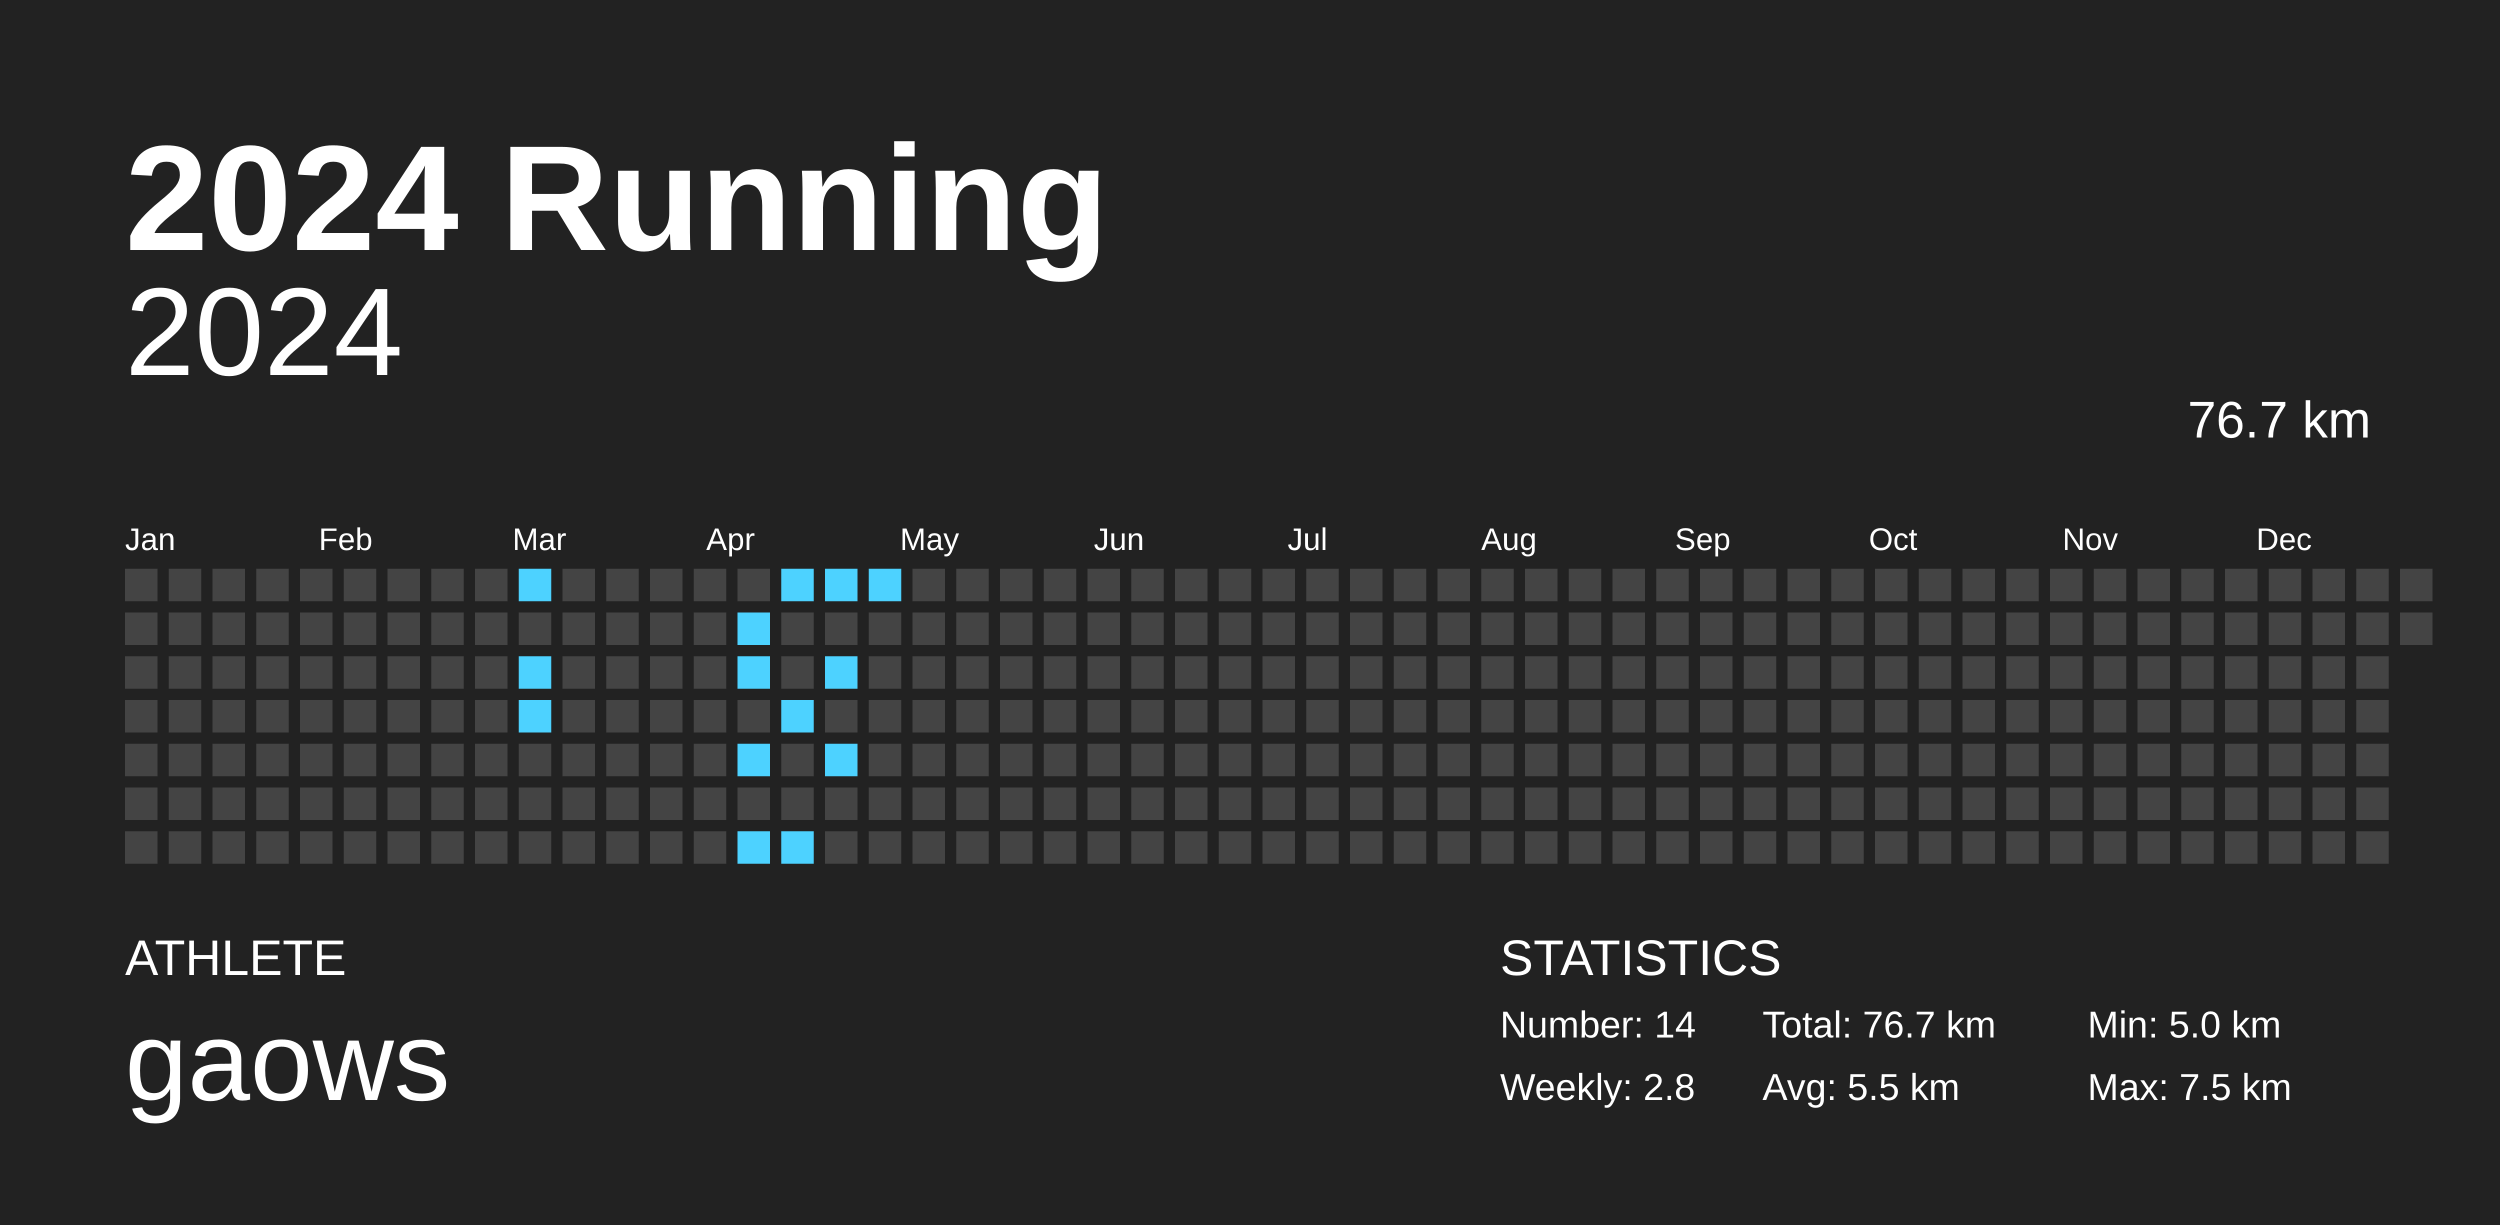
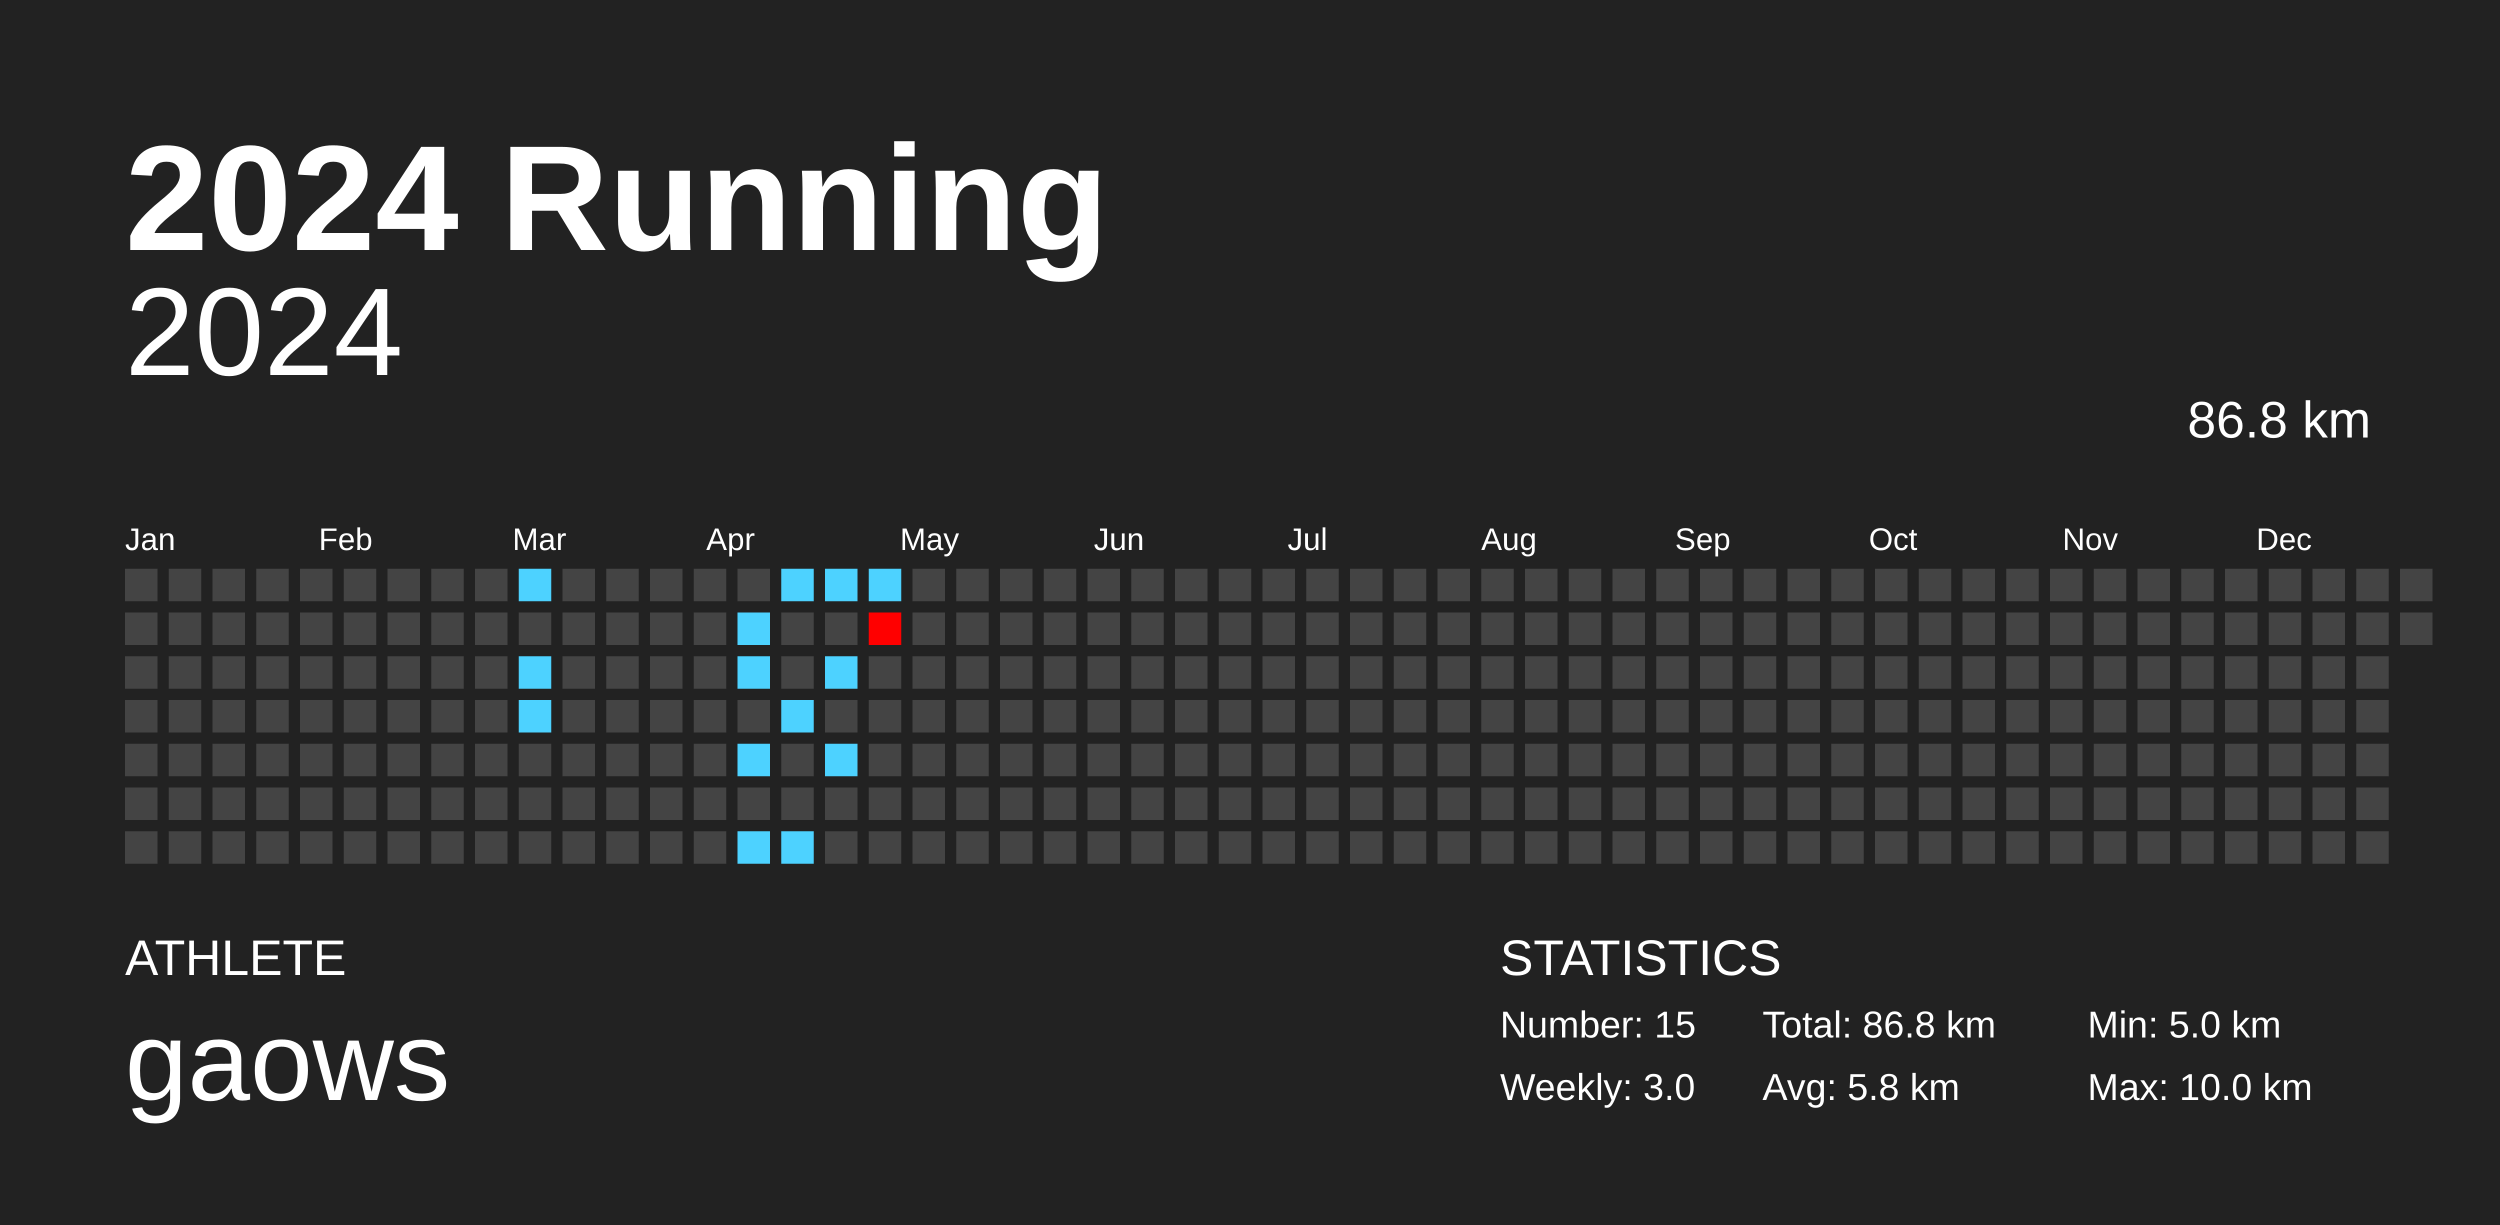
<svg xmlns="http://www.w3.org/2000/svg" baseProfile="full" height="98mm" version="1.1" viewBox="0,0,200,98" width="200mm">
  <defs />
  <rect fill="#222222" height="98" width="200" x="0" y="0" />
  <text fill="#FFFFFF" style="font-size:12px; font-family:Arial; font-weight:bold;" x="10" y="20">2024 Running</text>
  <text fill="#FFFFFF" style="font-size:4px; font-family:Arial" x="10" y="78">ATHLETE</text>
  <text fill="#FFFFFF" style="font-size:9px; font-family:Arial" x="10" y="88">gaows</text>
  <text fill="#FFFFFF" style="font-size:4px; font-family:Arial" x="120" y="78">STATISTICS</text>
-   <text fill="#FFFFFF" style="font-size:3px; font-family:Arial" x="120" y="83">Number: 14</text>
-   <text fill="#FFFFFF" style="font-size:3px; font-family:Arial" x="120" y="88">Weekly: 2.8</text>
-   <text fill="#FFFFFF" style="font-size:3px; font-family:Arial" x="141" y="83">Total: 76.7 km</text>
-   <text fill="#FFFFFF" style="font-size:3px; font-family:Arial" x="141" y="88">Avg: 5.5 km</text>
+   <text fill="#FFFFFF" style="font-size:3px; font-family:Arial" x="120" y="83">Number: 15</text>
+   <text fill="#FFFFFF" style="font-size:3px; font-family:Arial" x="120" y="88">Weekly: 3.0</text>
+   <text fill="#FFFFFF" style="font-size:3px; font-family:Arial" x="141" y="83">Total: 86.8 km</text>
+   <text fill="#FFFFFF" style="font-size:3px; font-family:Arial" x="141" y="88">Avg: 5.8 km</text>
  <text fill="#FFFFFF" style="font-size:3px; font-family:Arial" x="167" y="83">Min: 5.0 km</text>
-   <text fill="#FFFFFF" style="font-size:3px; font-family:Arial" x="167" y="88">Max: 7.5 km</text>
+   <text fill="#FFFFFF" style="font-size:3px; font-family:Arial" x="167" y="88">Max: 10.0 km</text>
  <text alignment-baseline="hanging" fill="#FFFFFF" style="font-size:10.0px; font-family:Arial;" x="10" y="30">2024</text>
-   <text alignment-baseline="hanging" fill="#FFFFFF" style="font-size:4.125px; font-family:Arial;" x="175" y="35">76.7 km</text>
+   <text alignment-baseline="hanging" fill="#FFFFFF" style="font-size:4.125px; font-family:Arial;" x="175" y="35">86.8 km</text>
  <text fill="#FFFFFF" style="font-size:2.5px; font-family:Arial" x="10.0" y="44">Jan</text>
  <text fill="#FFFFFF" style="font-size:2.5px; font-family:Arial" x="25.5" y="44">Feb</text>
  <text fill="#FFFFFF" style="font-size:2.5px; font-family:Arial" x="41.0" y="44">Mar</text>
  <text fill="#FFFFFF" style="font-size:2.5px; font-family:Arial" x="56.5" y="44">Apr</text>
  <text fill="#FFFFFF" style="font-size:2.5px; font-family:Arial" x="72.0" y="44">May</text>
  <text fill="#FFFFFF" style="font-size:2.5px; font-family:Arial" x="87.5" y="44">Jun</text>
  <text fill="#FFFFFF" style="font-size:2.5px; font-family:Arial" x="103.0" y="44">Jul</text>
  <text fill="#FFFFFF" style="font-size:2.5px; font-family:Arial" x="118.5" y="44">Aug</text>
  <text fill="#FFFFFF" style="font-size:2.5px; font-family:Arial" x="134.0" y="44">Sep</text>
  <text fill="#FFFFFF" style="font-size:2.5px; font-family:Arial" x="149.5" y="44">Oct</text>
  <text fill="#FFFFFF" style="font-size:2.5px; font-family:Arial" x="165.0" y="44">Nov</text>
  <text fill="#FFFFFF" style="font-size:2.5px; font-family:Arial" x="180.5" y="44">Dec</text>
  <rect fill="#444444" height="2.6" width="2.6" x="10.0" y="45.5" />
  <rect fill="#444444" height="2.6" width="2.6" x="10.0" y="49.0" />
  <rect fill="#444444" height="2.6" width="2.6" x="10.0" y="52.5" />
  <rect fill="#444444" height="2.6" width="2.6" x="10.0" y="56.0" />
  <rect fill="#444444" height="2.6" width="2.6" x="10.0" y="59.5" />
  <rect fill="#444444" height="2.6" width="2.6" x="10.0" y="63.0" />
  <rect fill="#444444" height="2.6" width="2.6" x="10.0" y="66.5" />
  <rect fill="#444444" height="2.6" width="2.6" x="13.5" y="45.5" />
  <rect fill="#444444" height="2.6" width="2.6" x="13.5" y="49.0" />
  <rect fill="#444444" height="2.6" width="2.6" x="13.5" y="52.5" />
  <rect fill="#444444" height="2.6" width="2.6" x="13.5" y="56.0" />
  <rect fill="#444444" height="2.6" width="2.6" x="13.5" y="59.5" />
  <rect fill="#444444" height="2.6" width="2.6" x="13.5" y="63.0" />
  <rect fill="#444444" height="2.6" width="2.6" x="13.5" y="66.5" />
  <rect fill="#444444" height="2.6" width="2.6" x="17.0" y="45.5" />
  <rect fill="#444444" height="2.6" width="2.6" x="17.0" y="49.0" />
  <rect fill="#444444" height="2.6" width="2.6" x="17.0" y="52.5" />
  <rect fill="#444444" height="2.6" width="2.6" x="17.0" y="56.0" />
  <rect fill="#444444" height="2.6" width="2.6" x="17.0" y="59.5" />
  <rect fill="#444444" height="2.6" width="2.6" x="17.0" y="63.0" />
  <rect fill="#444444" height="2.6" width="2.6" x="17.0" y="66.5" />
  <rect fill="#444444" height="2.6" width="2.6" x="20.5" y="45.5" />
  <rect fill="#444444" height="2.6" width="2.6" x="20.5" y="49.0" />
  <rect fill="#444444" height="2.6" width="2.6" x="20.5" y="52.5" />
  <rect fill="#444444" height="2.6" width="2.6" x="20.5" y="56.0" />
  <rect fill="#444444" height="2.6" width="2.6" x="20.5" y="59.5" />
  <rect fill="#444444" height="2.6" width="2.6" x="20.5" y="63.0" />
  <rect fill="#444444" height="2.6" width="2.6" x="20.5" y="66.5" />
  <rect fill="#444444" height="2.6" width="2.6" x="24.0" y="45.5" />
  <rect fill="#444444" height="2.6" width="2.6" x="24.0" y="49.0" />
  <rect fill="#444444" height="2.6" width="2.6" x="24.0" y="52.5" />
  <rect fill="#444444" height="2.6" width="2.6" x="24.0" y="56.0" />
  <rect fill="#444444" height="2.6" width="2.6" x="24.0" y="59.5" />
  <rect fill="#444444" height="2.6" width="2.6" x="24.0" y="63.0" />
  <rect fill="#444444" height="2.6" width="2.6" x="24.0" y="66.5" />
  <rect fill="#444444" height="2.6" width="2.6" x="27.5" y="45.5" />
  <rect fill="#444444" height="2.6" width="2.6" x="27.5" y="49.0" />
  <rect fill="#444444" height="2.6" width="2.6" x="27.5" y="52.5" />
  <rect fill="#444444" height="2.6" width="2.6" x="27.5" y="56.0" />
  <rect fill="#444444" height="2.6" width="2.6" x="27.5" y="59.5" />
  <rect fill="#444444" height="2.6" width="2.6" x="27.5" y="63.0" />
  <rect fill="#444444" height="2.6" width="2.6" x="27.5" y="66.5" />
  <rect fill="#444444" height="2.6" width="2.6" x="31.0" y="45.5" />
  <rect fill="#444444" height="2.6" width="2.6" x="31.0" y="49.0" />
  <rect fill="#444444" height="2.6" width="2.6" x="31.0" y="52.5" />
  <rect fill="#444444" height="2.6" width="2.6" x="31.0" y="56.0" />
  <rect fill="#444444" height="2.6" width="2.6" x="31.0" y="59.5" />
  <rect fill="#444444" height="2.6" width="2.6" x="31.0" y="63.0" />
  <rect fill="#444444" height="2.6" width="2.6" x="31.0" y="66.5" />
  <rect fill="#444444" height="2.6" width="2.6" x="34.5" y="45.5" />
  <rect fill="#444444" height="2.6" width="2.6" x="34.5" y="49.0" />
  <rect fill="#444444" height="2.6" width="2.6" x="34.5" y="52.5" />
  <rect fill="#444444" height="2.6" width="2.6" x="34.5" y="56.0" />
  <rect fill="#444444" height="2.6" width="2.6" x="34.5" y="59.5" />
  <rect fill="#444444" height="2.6" width="2.6" x="34.5" y="63.0" />
  <rect fill="#444444" height="2.6" width="2.6" x="34.5" y="66.5" />
  <rect fill="#444444" height="2.6" width="2.6" x="38.0" y="45.5" />
  <rect fill="#444444" height="2.6" width="2.6" x="38.0" y="49.0" />
  <rect fill="#444444" height="2.6" width="2.6" x="38.0" y="52.5" />
  <rect fill="#444444" height="2.6" width="2.6" x="38.0" y="56.0" />
  <rect fill="#444444" height="2.6" width="2.6" x="38.0" y="59.5" />
  <rect fill="#444444" height="2.6" width="2.6" x="38.0" y="63.0" />
  <rect fill="#444444" height="2.6" width="2.6" x="38.0" y="66.5" />
  <rect fill="#4dd2ff" height="2.6" width="2.6" x="41.5" y="45.5" />
  <rect fill="#444444" height="2.6" width="2.6" x="41.5" y="49.0" />
  <rect fill="#4dd2ff" height="2.6" width="2.6" x="41.5" y="52.5" />
  <rect fill="#4dd2ff" height="2.6" width="2.6" x="41.5" y="56.0" />
  <rect fill="#444444" height="2.6" width="2.6" x="41.5" y="59.5" />
  <rect fill="#444444" height="2.6" width="2.6" x="41.5" y="63.0" />
  <rect fill="#444444" height="2.6" width="2.6" x="41.5" y="66.5" />
  <rect fill="#444444" height="2.6" width="2.6" x="45.0" y="45.5" />
  <rect fill="#444444" height="2.6" width="2.6" x="45.0" y="49.0" />
  <rect fill="#444444" height="2.6" width="2.6" x="45.0" y="52.5" />
  <rect fill="#444444" height="2.6" width="2.6" x="45.0" y="56.0" />
  <rect fill="#444444" height="2.6" width="2.6" x="45.0" y="59.5" />
  <rect fill="#444444" height="2.6" width="2.6" x="45.0" y="63.0" />
  <rect fill="#444444" height="2.6" width="2.6" x="45.0" y="66.5" />
  <rect fill="#444444" height="2.6" width="2.6" x="48.5" y="45.5" />
  <rect fill="#444444" height="2.6" width="2.6" x="48.5" y="49.0" />
  <rect fill="#444444" height="2.6" width="2.6" x="48.5" y="52.5" />
  <rect fill="#444444" height="2.6" width="2.6" x="48.5" y="56.0" />
  <rect fill="#444444" height="2.6" width="2.6" x="48.5" y="59.5" />
  <rect fill="#444444" height="2.6" width="2.6" x="48.5" y="63.0" />
  <rect fill="#444444" height="2.6" width="2.6" x="48.5" y="66.5" />
  <rect fill="#444444" height="2.6" width="2.6" x="52.0" y="45.5" />
  <rect fill="#444444" height="2.6" width="2.6" x="52.0" y="49.0" />
  <rect fill="#444444" height="2.6" width="2.6" x="52.0" y="52.5" />
  <rect fill="#444444" height="2.6" width="2.6" x="52.0" y="56.0" />
  <rect fill="#444444" height="2.6" width="2.6" x="52.0" y="59.5" />
  <rect fill="#444444" height="2.6" width="2.6" x="52.0" y="63.0" />
  <rect fill="#444444" height="2.6" width="2.6" x="52.0" y="66.5" />
  <rect fill="#444444" height="2.6" width="2.6" x="55.5" y="45.5" />
  <rect fill="#444444" height="2.6" width="2.6" x="55.5" y="49.0" />
  <rect fill="#444444" height="2.6" width="2.6" x="55.5" y="52.5" />
  <rect fill="#444444" height="2.6" width="2.6" x="55.5" y="56.0" />
  <rect fill="#444444" height="2.6" width="2.6" x="55.5" y="59.5" />
  <rect fill="#444444" height="2.6" width="2.6" x="55.5" y="63.0" />
  <rect fill="#444444" height="2.6" width="2.6" x="55.5" y="66.5" />
  <rect fill="#444444" height="2.6" width="2.6" x="59.0" y="45.5" />
  <rect fill="#4dd2ff" height="2.6" width="2.6" x="59.0" y="49.0" />
  <rect fill="#4dd2ff" height="2.6" width="2.6" x="59.0" y="52.5" />
  <rect fill="#444444" height="2.6" width="2.6" x="59.0" y="56.0" />
  <rect fill="#4dd2ff" height="2.6" width="2.6" x="59.0" y="59.5" />
  <rect fill="#444444" height="2.6" width="2.6" x="59.0" y="63.0" />
  <rect fill="#4dd2ff" height="2.6" width="2.6" x="59.0" y="66.5" />
  <rect fill="#4dd2ff" height="2.6" width="2.6" x="62.5" y="45.5" />
  <rect fill="#444444" height="2.6" width="2.6" x="62.5" y="49.0" />
  <rect fill="#444444" height="2.6" width="2.6" x="62.5" y="52.5" />
  <rect fill="#4dd2ff" height="2.6" width="2.6" x="62.5" y="56.0" />
  <rect fill="#444444" height="2.6" width="2.6" x="62.5" y="59.5" />
  <rect fill="#444444" height="2.6" width="2.6" x="62.5" y="63.0" />
  <rect fill="#4dd2ff" height="2.6" width="2.6" x="62.5" y="66.5" />
  <rect fill="#4dd2ff" height="2.6" width="2.6" x="66.0" y="45.5" />
  <rect fill="#444444" height="2.6" width="2.6" x="66.0" y="49.0" />
  <rect fill="#4dd2ff" height="2.6" width="2.6" x="66.0" y="52.5" />
  <rect fill="#444444" height="2.6" width="2.6" x="66.0" y="56.0" />
  <rect fill="#4dd2ff" height="2.6" width="2.6" x="66.0" y="59.5" />
  <rect fill="#444444" height="2.6" width="2.6" x="66.0" y="63.0" />
  <rect fill="#444444" height="2.6" width="2.6" x="66.0" y="66.5" />
  <rect fill="#4dd2ff" height="2.6" width="2.6" x="69.5" y="45.5" />
-   <rect fill="#444444" height="2.6" width="2.6" x="69.5" y="49.0" />
+   <rect fill="#ff0000" height="2.6" width="2.6" x="69.5" y="49.0" />
  <rect fill="#444444" height="2.6" width="2.6" x="69.5" y="52.5" />
  <rect fill="#444444" height="2.6" width="2.6" x="69.5" y="56.0" />
  <rect fill="#444444" height="2.6" width="2.6" x="69.5" y="59.5" />
  <rect fill="#444444" height="2.6" width="2.6" x="69.5" y="63.0" />
  <rect fill="#444444" height="2.6" width="2.6" x="69.5" y="66.5" />
  <rect fill="#444444" height="2.6" width="2.6" x="73.0" y="45.5" />
  <rect fill="#444444" height="2.6" width="2.6" x="73.0" y="49.0" />
  <rect fill="#444444" height="2.6" width="2.6" x="73.0" y="52.5" />
  <rect fill="#444444" height="2.6" width="2.6" x="73.0" y="56.0" />
  <rect fill="#444444" height="2.6" width="2.6" x="73.0" y="59.5" />
  <rect fill="#444444" height="2.6" width="2.6" x="73.0" y="63.0" />
  <rect fill="#444444" height="2.6" width="2.6" x="73.0" y="66.5" />
  <rect fill="#444444" height="2.6" width="2.6" x="76.5" y="45.5" />
  <rect fill="#444444" height="2.6" width="2.6" x="76.5" y="49.0" />
  <rect fill="#444444" height="2.6" width="2.6" x="76.5" y="52.5" />
  <rect fill="#444444" height="2.6" width="2.6" x="76.5" y="56.0" />
  <rect fill="#444444" height="2.6" width="2.6" x="76.5" y="59.5" />
  <rect fill="#444444" height="2.6" width="2.6" x="76.5" y="63.0" />
  <rect fill="#444444" height="2.6" width="2.6" x="76.5" y="66.5" />
  <rect fill="#444444" height="2.6" width="2.6" x="80.0" y="45.5" />
  <rect fill="#444444" height="2.6" width="2.6" x="80.0" y="49.0" />
  <rect fill="#444444" height="2.6" width="2.6" x="80.0" y="52.5" />
  <rect fill="#444444" height="2.6" width="2.6" x="80.0" y="56.0" />
  <rect fill="#444444" height="2.6" width="2.6" x="80.0" y="59.5" />
  <rect fill="#444444" height="2.6" width="2.6" x="80.0" y="63.0" />
  <rect fill="#444444" height="2.6" width="2.6" x="80.0" y="66.5" />
  <rect fill="#444444" height="2.6" width="2.6" x="83.5" y="45.5" />
  <rect fill="#444444" height="2.6" width="2.6" x="83.5" y="49.0" />
  <rect fill="#444444" height="2.6" width="2.6" x="83.5" y="52.5" />
  <rect fill="#444444" height="2.6" width="2.6" x="83.5" y="56.0" />
  <rect fill="#444444" height="2.6" width="2.6" x="83.5" y="59.5" />
  <rect fill="#444444" height="2.6" width="2.6" x="83.5" y="63.0" />
  <rect fill="#444444" height="2.6" width="2.6" x="83.5" y="66.5" />
  <rect fill="#444444" height="2.6" width="2.6" x="87.0" y="45.5" />
  <rect fill="#444444" height="2.6" width="2.6" x="87.0" y="49.0" />
  <rect fill="#444444" height="2.6" width="2.6" x="87.0" y="52.5" />
  <rect fill="#444444" height="2.6" width="2.6" x="87.0" y="56.0" />
  <rect fill="#444444" height="2.6" width="2.6" x="87.0" y="59.5" />
  <rect fill="#444444" height="2.6" width="2.6" x="87.0" y="63.0" />
  <rect fill="#444444" height="2.6" width="2.6" x="87.0" y="66.5" />
  <rect fill="#444444" height="2.6" width="2.6" x="90.5" y="45.5" />
  <rect fill="#444444" height="2.6" width="2.6" x="90.5" y="49.0" />
  <rect fill="#444444" height="2.6" width="2.6" x="90.5" y="52.5" />
  <rect fill="#444444" height="2.6" width="2.6" x="90.5" y="56.0" />
  <rect fill="#444444" height="2.6" width="2.6" x="90.5" y="59.5" />
  <rect fill="#444444" height="2.6" width="2.6" x="90.5" y="63.0" />
  <rect fill="#444444" height="2.6" width="2.6" x="90.5" y="66.5" />
  <rect fill="#444444" height="2.6" width="2.6" x="94.0" y="45.5" />
  <rect fill="#444444" height="2.6" width="2.6" x="94.0" y="49.0" />
  <rect fill="#444444" height="2.6" width="2.6" x="94.0" y="52.5" />
  <rect fill="#444444" height="2.6" width="2.6" x="94.0" y="56.0" />
  <rect fill="#444444" height="2.6" width="2.6" x="94.0" y="59.5" />
  <rect fill="#444444" height="2.6" width="2.6" x="94.0" y="63.0" />
  <rect fill="#444444" height="2.6" width="2.6" x="94.0" y="66.5" />
  <rect fill="#444444" height="2.6" width="2.6" x="97.5" y="45.5" />
  <rect fill="#444444" height="2.6" width="2.6" x="97.5" y="49.0" />
  <rect fill="#444444" height="2.6" width="2.6" x="97.5" y="52.5" />
  <rect fill="#444444" height="2.6" width="2.6" x="97.5" y="56.0" />
  <rect fill="#444444" height="2.6" width="2.6" x="97.5" y="59.5" />
  <rect fill="#444444" height="2.6" width="2.6" x="97.5" y="63.0" />
  <rect fill="#444444" height="2.6" width="2.6" x="97.5" y="66.5" />
  <rect fill="#444444" height="2.6" width="2.6" x="101.0" y="45.5" />
  <rect fill="#444444" height="2.6" width="2.6" x="101.0" y="49.0" />
  <rect fill="#444444" height="2.6" width="2.6" x="101.0" y="52.5" />
  <rect fill="#444444" height="2.6" width="2.6" x="101.0" y="56.0" />
  <rect fill="#444444" height="2.6" width="2.6" x="101.0" y="59.5" />
  <rect fill="#444444" height="2.6" width="2.6" x="101.0" y="63.0" />
  <rect fill="#444444" height="2.6" width="2.6" x="101.0" y="66.5" />
  <rect fill="#444444" height="2.6" width="2.6" x="104.5" y="45.5" />
  <rect fill="#444444" height="2.6" width="2.6" x="104.5" y="49.0" />
  <rect fill="#444444" height="2.6" width="2.6" x="104.5" y="52.5" />
  <rect fill="#444444" height="2.6" width="2.6" x="104.5" y="56.0" />
  <rect fill="#444444" height="2.6" width="2.6" x="104.5" y="59.5" />
  <rect fill="#444444" height="2.6" width="2.6" x="104.5" y="63.0" />
  <rect fill="#444444" height="2.6" width="2.6" x="104.5" y="66.5" />
  <rect fill="#444444" height="2.6" width="2.6" x="108.0" y="45.5" />
  <rect fill="#444444" height="2.6" width="2.6" x="108.0" y="49.0" />
  <rect fill="#444444" height="2.6" width="2.6" x="108.0" y="52.5" />
  <rect fill="#444444" height="2.6" width="2.6" x="108.0" y="56.0" />
  <rect fill="#444444" height="2.6" width="2.6" x="108.0" y="59.5" />
  <rect fill="#444444" height="2.6" width="2.6" x="108.0" y="63.0" />
  <rect fill="#444444" height="2.6" width="2.6" x="108.0" y="66.5" />
  <rect fill="#444444" height="2.6" width="2.6" x="111.5" y="45.5" />
  <rect fill="#444444" height="2.6" width="2.6" x="111.5" y="49.0" />
  <rect fill="#444444" height="2.6" width="2.6" x="111.5" y="52.5" />
  <rect fill="#444444" height="2.6" width="2.6" x="111.5" y="56.0" />
  <rect fill="#444444" height="2.6" width="2.6" x="111.5" y="59.5" />
  <rect fill="#444444" height="2.6" width="2.6" x="111.5" y="63.0" />
  <rect fill="#444444" height="2.6" width="2.6" x="111.5" y="66.5" />
  <rect fill="#444444" height="2.6" width="2.6" x="115.0" y="45.5" />
  <rect fill="#444444" height="2.6" width="2.6" x="115.0" y="49.0" />
  <rect fill="#444444" height="2.6" width="2.6" x="115.0" y="52.5" />
  <rect fill="#444444" height="2.6" width="2.6" x="115.0" y="56.0" />
  <rect fill="#444444" height="2.6" width="2.6" x="115.0" y="59.5" />
  <rect fill="#444444" height="2.6" width="2.6" x="115.0" y="63.0" />
  <rect fill="#444444" height="2.6" width="2.6" x="115.0" y="66.5" />
  <rect fill="#444444" height="2.6" width="2.6" x="118.5" y="45.5" />
  <rect fill="#444444" height="2.6" width="2.6" x="118.5" y="49.0" />
  <rect fill="#444444" height="2.6" width="2.6" x="118.5" y="52.5" />
  <rect fill="#444444" height="2.6" width="2.6" x="118.5" y="56.0" />
  <rect fill="#444444" height="2.6" width="2.6" x="118.5" y="59.5" />
  <rect fill="#444444" height="2.6" width="2.6" x="118.5" y="63.0" />
  <rect fill="#444444" height="2.6" width="2.6" x="118.5" y="66.5" />
  <rect fill="#444444" height="2.6" width="2.6" x="122.0" y="45.5" />
  <rect fill="#444444" height="2.6" width="2.6" x="122.0" y="49.0" />
  <rect fill="#444444" height="2.6" width="2.6" x="122.0" y="52.5" />
  <rect fill="#444444" height="2.6" width="2.6" x="122.0" y="56.0" />
  <rect fill="#444444" height="2.6" width="2.6" x="122.0" y="59.5" />
  <rect fill="#444444" height="2.6" width="2.6" x="122.0" y="63.0" />
  <rect fill="#444444" height="2.6" width="2.6" x="122.0" y="66.5" />
  <rect fill="#444444" height="2.6" width="2.6" x="125.5" y="45.5" />
  <rect fill="#444444" height="2.6" width="2.6" x="125.5" y="49.0" />
  <rect fill="#444444" height="2.6" width="2.6" x="125.5" y="52.5" />
  <rect fill="#444444" height="2.6" width="2.6" x="125.5" y="56.0" />
  <rect fill="#444444" height="2.6" width="2.6" x="125.5" y="59.5" />
  <rect fill="#444444" height="2.6" width="2.6" x="125.5" y="63.0" />
  <rect fill="#444444" height="2.6" width="2.6" x="125.5" y="66.5" />
  <rect fill="#444444" height="2.6" width="2.6" x="129.0" y="45.5" />
  <rect fill="#444444" height="2.6" width="2.6" x="129.0" y="49.0" />
  <rect fill="#444444" height="2.6" width="2.6" x="129.0" y="52.5" />
  <rect fill="#444444" height="2.6" width="2.6" x="129.0" y="56.0" />
  <rect fill="#444444" height="2.6" width="2.6" x="129.0" y="59.5" />
  <rect fill="#444444" height="2.6" width="2.6" x="129.0" y="63.0" />
  <rect fill="#444444" height="2.6" width="2.6" x="129.0" y="66.5" />
  <rect fill="#444444" height="2.6" width="2.6" x="132.5" y="45.5" />
  <rect fill="#444444" height="2.6" width="2.6" x="132.5" y="49.0" />
  <rect fill="#444444" height="2.6" width="2.6" x="132.5" y="52.5" />
  <rect fill="#444444" height="2.6" width="2.6" x="132.5" y="56.0" />
  <rect fill="#444444" height="2.6" width="2.6" x="132.5" y="59.5" />
  <rect fill="#444444" height="2.6" width="2.6" x="132.5" y="63.0" />
  <rect fill="#444444" height="2.6" width="2.6" x="132.5" y="66.5" />
  <rect fill="#444444" height="2.6" width="2.6" x="136.0" y="45.5" />
  <rect fill="#444444" height="2.6" width="2.6" x="136.0" y="49.0" />
  <rect fill="#444444" height="2.6" width="2.6" x="136.0" y="52.5" />
  <rect fill="#444444" height="2.6" width="2.6" x="136.0" y="56.0" />
  <rect fill="#444444" height="2.6" width="2.6" x="136.0" y="59.5" />
  <rect fill="#444444" height="2.6" width="2.6" x="136.0" y="63.0" />
  <rect fill="#444444" height="2.6" width="2.6" x="136.0" y="66.5" />
  <rect fill="#444444" height="2.6" width="2.6" x="139.5" y="45.5" />
  <rect fill="#444444" height="2.6" width="2.6" x="139.5" y="49.0" />
  <rect fill="#444444" height="2.6" width="2.6" x="139.5" y="52.5" />
  <rect fill="#444444" height="2.6" width="2.6" x="139.5" y="56.0" />
  <rect fill="#444444" height="2.6" width="2.6" x="139.5" y="59.5" />
  <rect fill="#444444" height="2.6" width="2.6" x="139.5" y="63.0" />
  <rect fill="#444444" height="2.6" width="2.6" x="139.5" y="66.5" />
  <rect fill="#444444" height="2.6" width="2.6" x="143.0" y="45.5" />
  <rect fill="#444444" height="2.6" width="2.6" x="143.0" y="49.0" />
  <rect fill="#444444" height="2.6" width="2.6" x="143.0" y="52.5" />
  <rect fill="#444444" height="2.6" width="2.6" x="143.0" y="56.0" />
  <rect fill="#444444" height="2.6" width="2.6" x="143.0" y="59.5" />
  <rect fill="#444444" height="2.6" width="2.6" x="143.0" y="63.0" />
  <rect fill="#444444" height="2.6" width="2.6" x="143.0" y="66.5" />
  <rect fill="#444444" height="2.6" width="2.6" x="146.5" y="45.5" />
  <rect fill="#444444" height="2.6" width="2.6" x="146.5" y="49.0" />
  <rect fill="#444444" height="2.6" width="2.6" x="146.5" y="52.5" />
  <rect fill="#444444" height="2.6" width="2.6" x="146.5" y="56.0" />
  <rect fill="#444444" height="2.6" width="2.6" x="146.5" y="59.5" />
  <rect fill="#444444" height="2.6" width="2.6" x="146.5" y="63.0" />
  <rect fill="#444444" height="2.6" width="2.6" x="146.5" y="66.5" />
  <rect fill="#444444" height="2.6" width="2.6" x="150.0" y="45.5" />
  <rect fill="#444444" height="2.6" width="2.6" x="150.0" y="49.0" />
  <rect fill="#444444" height="2.6" width="2.6" x="150.0" y="52.5" />
  <rect fill="#444444" height="2.6" width="2.6" x="150.0" y="56.0" />
  <rect fill="#444444" height="2.6" width="2.6" x="150.0" y="59.5" />
  <rect fill="#444444" height="2.6" width="2.6" x="150.0" y="63.0" />
  <rect fill="#444444" height="2.6" width="2.6" x="150.0" y="66.5" />
  <rect fill="#444444" height="2.6" width="2.6" x="153.5" y="45.5" />
  <rect fill="#444444" height="2.6" width="2.6" x="153.5" y="49.0" />
  <rect fill="#444444" height="2.6" width="2.6" x="153.5" y="52.5" />
  <rect fill="#444444" height="2.6" width="2.6" x="153.5" y="56.0" />
  <rect fill="#444444" height="2.6" width="2.6" x="153.5" y="59.5" />
  <rect fill="#444444" height="2.6" width="2.6" x="153.5" y="63.0" />
  <rect fill="#444444" height="2.6" width="2.6" x="153.5" y="66.5" />
  <rect fill="#444444" height="2.6" width="2.6" x="157.0" y="45.5" />
  <rect fill="#444444" height="2.6" width="2.6" x="157.0" y="49.0" />
  <rect fill="#444444" height="2.6" width="2.6" x="157.0" y="52.5" />
  <rect fill="#444444" height="2.6" width="2.6" x="157.0" y="56.0" />
  <rect fill="#444444" height="2.6" width="2.6" x="157.0" y="59.5" />
  <rect fill="#444444" height="2.6" width="2.6" x="157.0" y="63.0" />
  <rect fill="#444444" height="2.6" width="2.6" x="157.0" y="66.5" />
  <rect fill="#444444" height="2.6" width="2.6" x="160.5" y="45.5" />
  <rect fill="#444444" height="2.6" width="2.6" x="160.5" y="49.0" />
  <rect fill="#444444" height="2.6" width="2.6" x="160.5" y="52.5" />
  <rect fill="#444444" height="2.6" width="2.6" x="160.5" y="56.0" />
  <rect fill="#444444" height="2.6" width="2.6" x="160.5" y="59.5" />
  <rect fill="#444444" height="2.6" width="2.6" x="160.5" y="63.0" />
  <rect fill="#444444" height="2.6" width="2.6" x="160.5" y="66.5" />
  <rect fill="#444444" height="2.6" width="2.6" x="164.0" y="45.5" />
  <rect fill="#444444" height="2.6" width="2.6" x="164.0" y="49.0" />
  <rect fill="#444444" height="2.6" width="2.6" x="164.0" y="52.5" />
  <rect fill="#444444" height="2.6" width="2.6" x="164.0" y="56.0" />
  <rect fill="#444444" height="2.6" width="2.6" x="164.0" y="59.5" />
  <rect fill="#444444" height="2.6" width="2.6" x="164.0" y="63.0" />
  <rect fill="#444444" height="2.6" width="2.6" x="164.0" y="66.5" />
  <rect fill="#444444" height="2.6" width="2.6" x="167.5" y="45.5" />
  <rect fill="#444444" height="2.6" width="2.6" x="167.5" y="49.0" />
  <rect fill="#444444" height="2.6" width="2.6" x="167.5" y="52.5" />
  <rect fill="#444444" height="2.6" width="2.6" x="167.5" y="56.0" />
  <rect fill="#444444" height="2.6" width="2.6" x="167.5" y="59.5" />
  <rect fill="#444444" height="2.6" width="2.6" x="167.5" y="63.0" />
  <rect fill="#444444" height="2.6" width="2.6" x="167.5" y="66.5" />
  <rect fill="#444444" height="2.6" width="2.6" x="171.0" y="45.5" />
  <rect fill="#444444" height="2.6" width="2.6" x="171.0" y="49.0" />
  <rect fill="#444444" height="2.6" width="2.6" x="171.0" y="52.5" />
  <rect fill="#444444" height="2.6" width="2.6" x="171.0" y="56.0" />
  <rect fill="#444444" height="2.6" width="2.6" x="171.0" y="59.5" />
  <rect fill="#444444" height="2.6" width="2.6" x="171.0" y="63.0" />
  <rect fill="#444444" height="2.6" width="2.6" x="171.0" y="66.5" />
  <rect fill="#444444" height="2.6" width="2.6" x="174.5" y="45.5" />
  <rect fill="#444444" height="2.6" width="2.6" x="174.5" y="49.0" />
  <rect fill="#444444" height="2.6" width="2.6" x="174.5" y="52.5" />
  <rect fill="#444444" height="2.6" width="2.6" x="174.5" y="56.0" />
  <rect fill="#444444" height="2.6" width="2.6" x="174.5" y="59.5" />
  <rect fill="#444444" height="2.6" width="2.6" x="174.5" y="63.0" />
  <rect fill="#444444" height="2.6" width="2.6" x="174.5" y="66.5" />
  <rect fill="#444444" height="2.6" width="2.6" x="178.0" y="45.5" />
  <rect fill="#444444" height="2.6" width="2.6" x="178.0" y="49.0" />
  <rect fill="#444444" height="2.6" width="2.6" x="178.0" y="52.5" />
  <rect fill="#444444" height="2.6" width="2.6" x="178.0" y="56.0" />
  <rect fill="#444444" height="2.6" width="2.6" x="178.0" y="59.5" />
  <rect fill="#444444" height="2.6" width="2.6" x="178.0" y="63.0" />
  <rect fill="#444444" height="2.6" width="2.6" x="178.0" y="66.5" />
  <rect fill="#444444" height="2.6" width="2.6" x="181.5" y="45.5" />
  <rect fill="#444444" height="2.6" width="2.6" x="181.5" y="49.0" />
  <rect fill="#444444" height="2.6" width="2.6" x="181.5" y="52.5" />
  <rect fill="#444444" height="2.6" width="2.6" x="181.5" y="56.0" />
  <rect fill="#444444" height="2.6" width="2.6" x="181.5" y="59.5" />
  <rect fill="#444444" height="2.6" width="2.6" x="181.5" y="63.0" />
  <rect fill="#444444" height="2.6" width="2.6" x="181.5" y="66.5" />
  <rect fill="#444444" height="2.6" width="2.6" x="185.0" y="45.5" />
  <rect fill="#444444" height="2.6" width="2.6" x="185.0" y="49.0" />
  <rect fill="#444444" height="2.6" width="2.6" x="185.0" y="52.5" />
  <rect fill="#444444" height="2.6" width="2.6" x="185.0" y="56.0" />
  <rect fill="#444444" height="2.6" width="2.6" x="185.0" y="59.5" />
  <rect fill="#444444" height="2.6" width="2.6" x="185.0" y="63.0" />
  <rect fill="#444444" height="2.6" width="2.6" x="185.0" y="66.5" />
  <rect fill="#444444" height="2.6" width="2.6" x="188.5" y="45.5" />
  <rect fill="#444444" height="2.6" width="2.6" x="188.5" y="49.0" />
  <rect fill="#444444" height="2.6" width="2.6" x="188.5" y="52.5" />
  <rect fill="#444444" height="2.6" width="2.6" x="188.5" y="56.0" />
  <rect fill="#444444" height="2.6" width="2.6" x="188.5" y="59.5" />
  <rect fill="#444444" height="2.6" width="2.6" x="188.5" y="63.0" />
  <rect fill="#444444" height="2.6" width="2.6" x="188.5" y="66.5" />
  <rect fill="#444444" height="2.6" width="2.6" x="192.0" y="45.5" />
  <rect fill="#444444" height="2.6" width="2.6" x="192.0" y="49.0" />
</svg>
